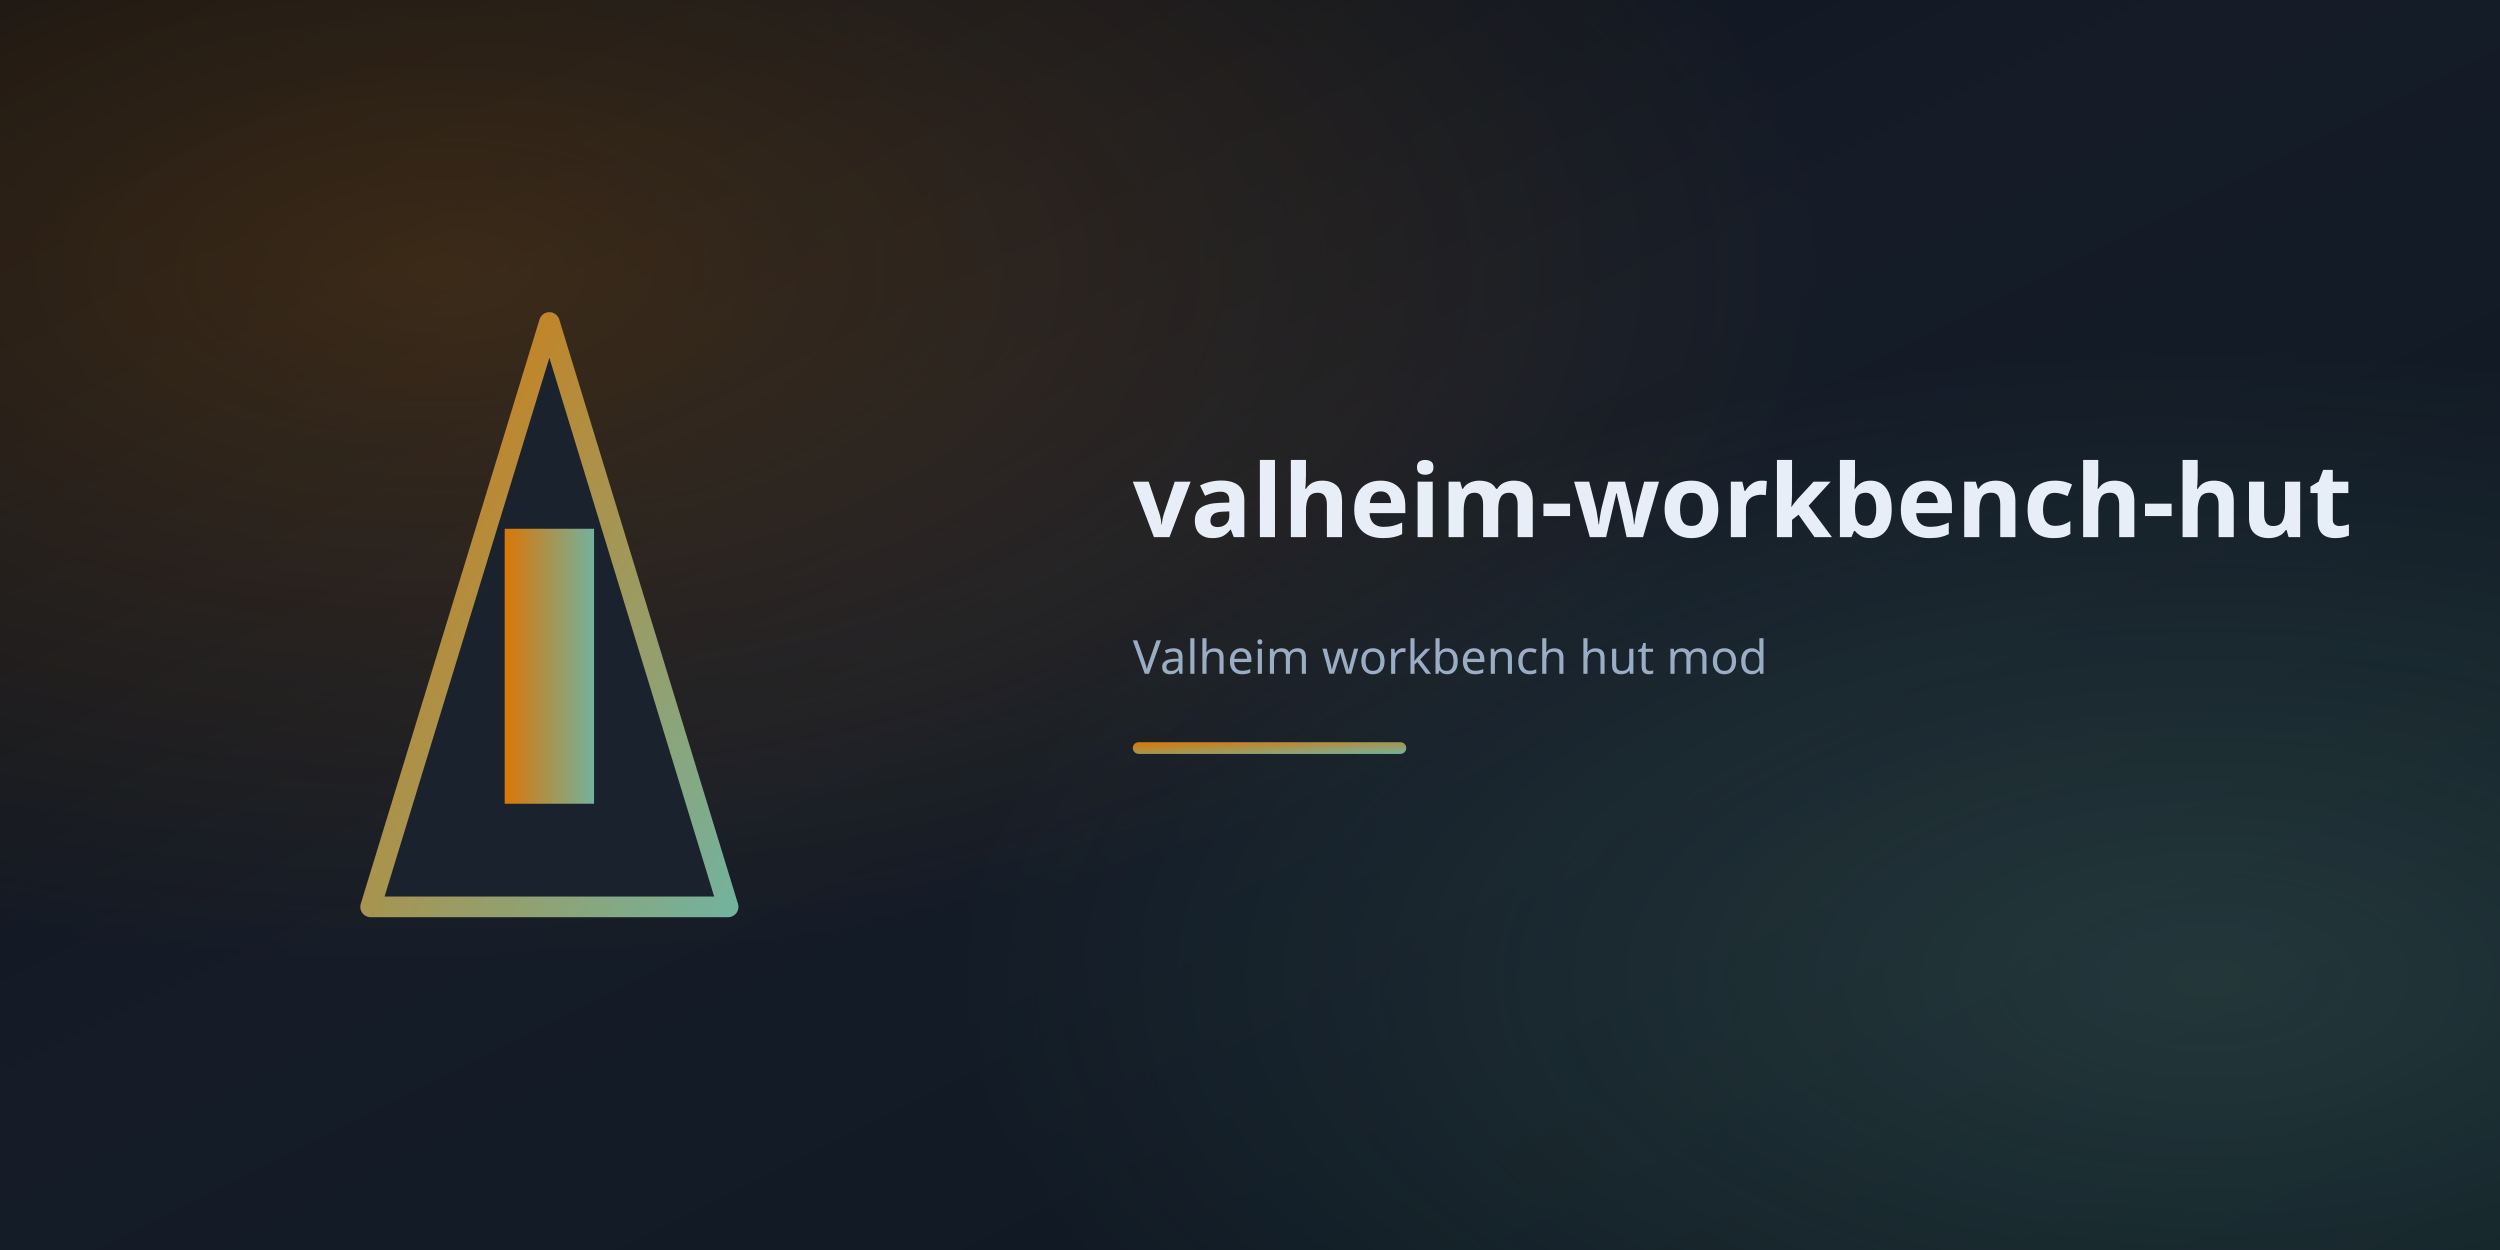
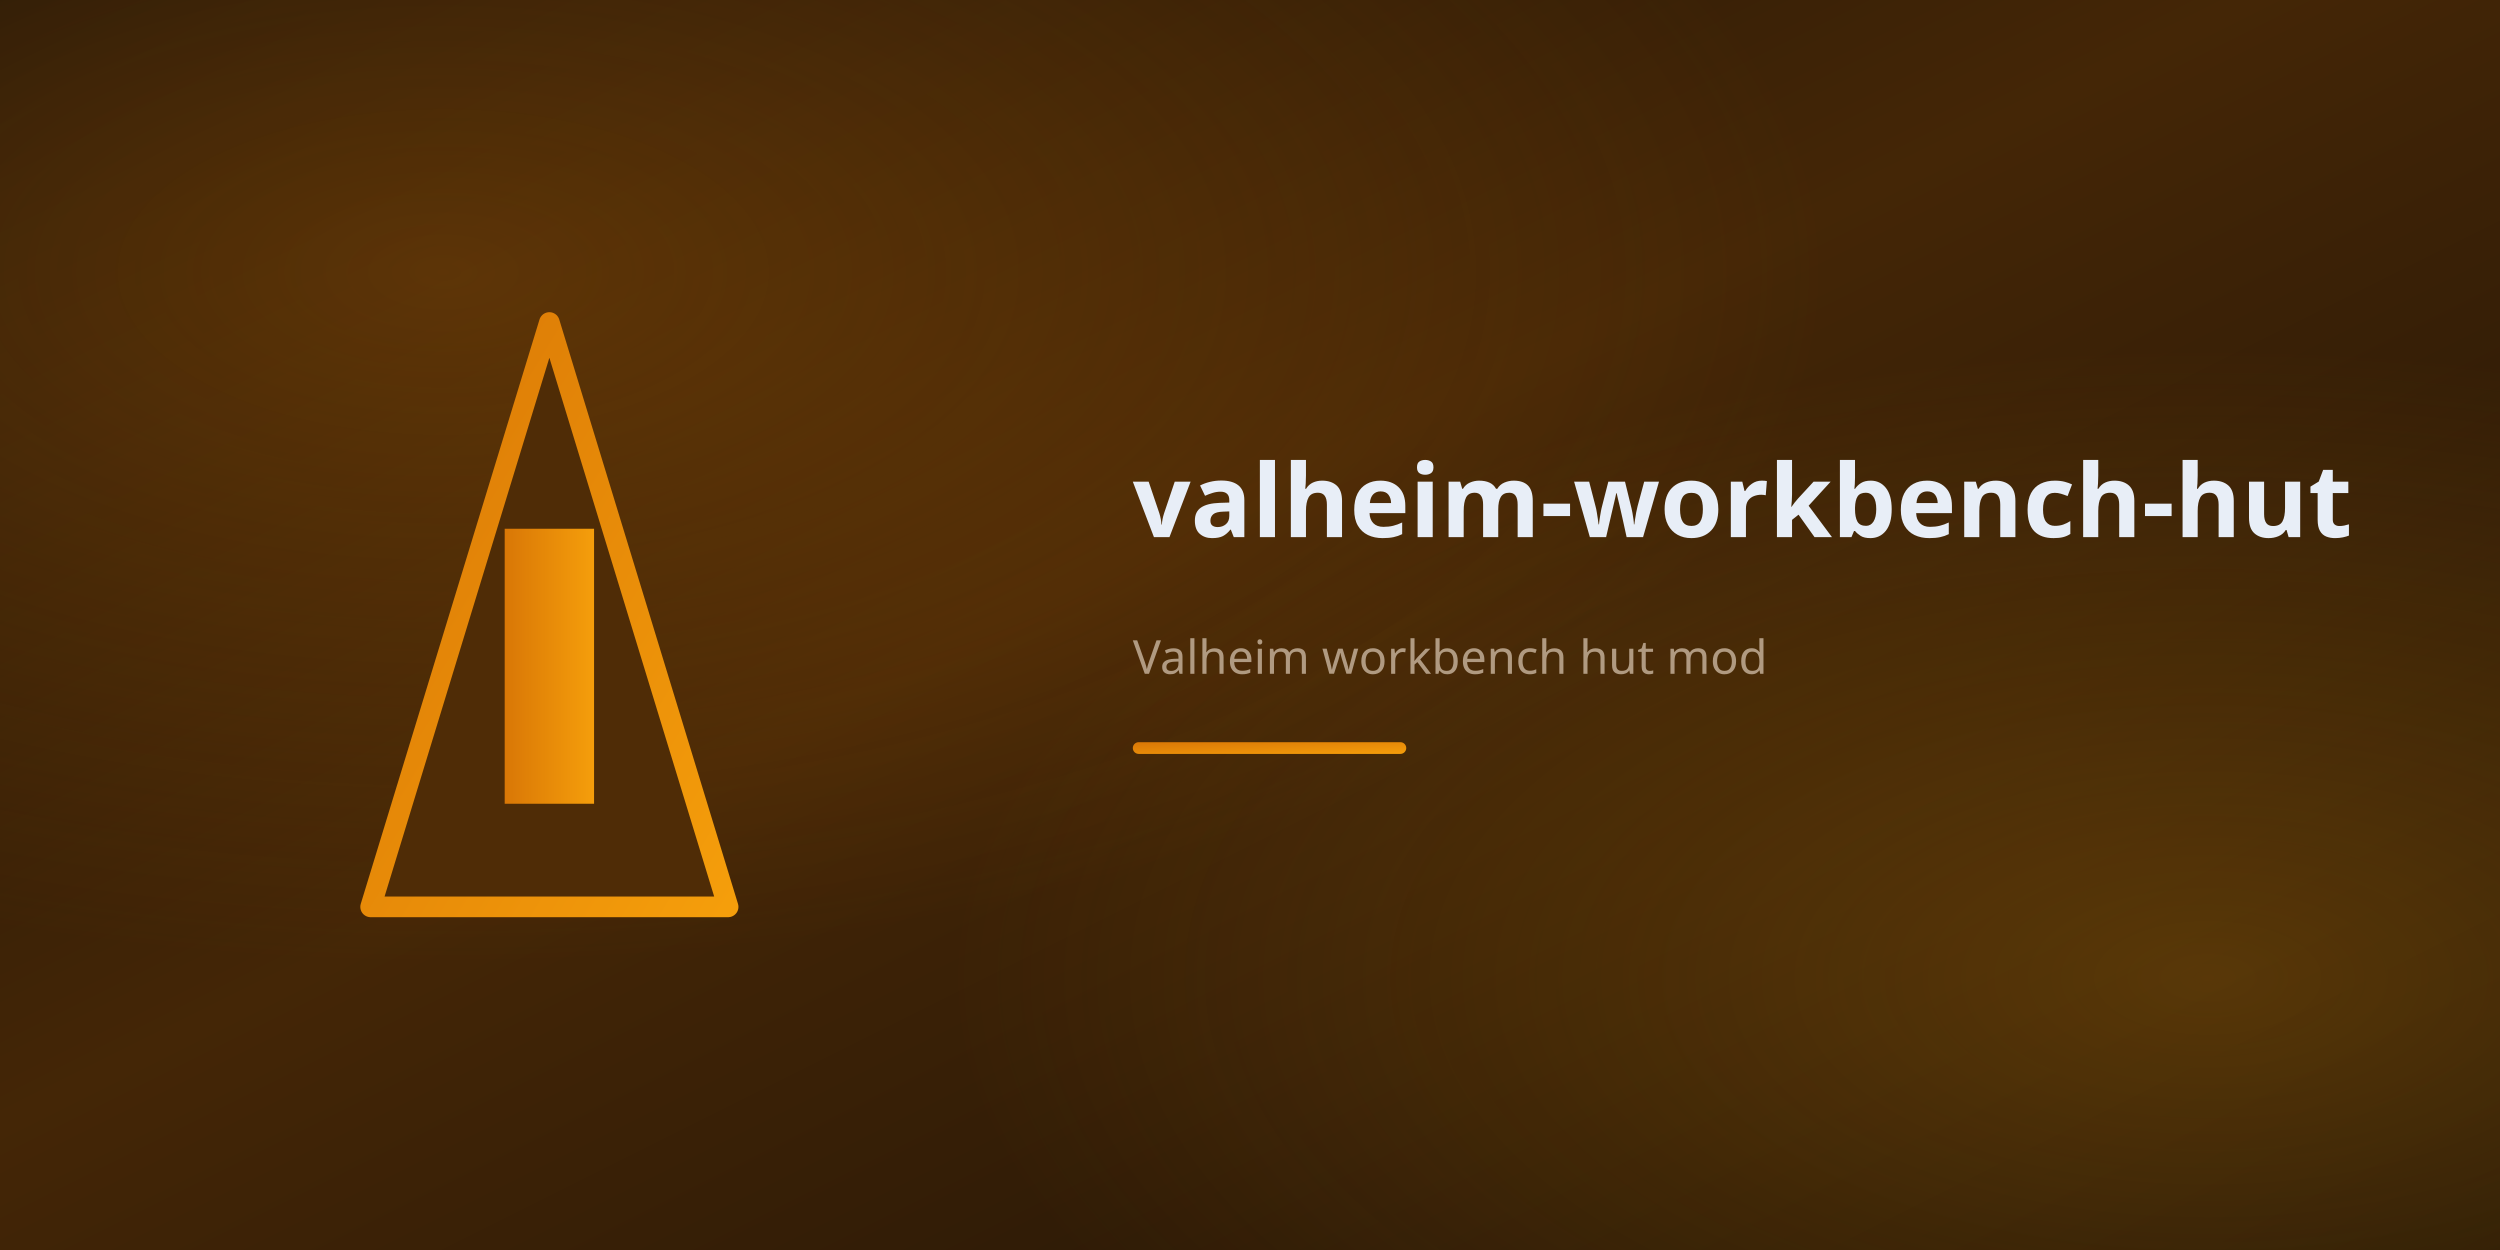
<svg xmlns="http://www.w3.org/2000/svg" viewBox="0 0 1280 640" width="1280" height="640" role="img" aria-label="valheim-workbench-hut">
  <defs>
    <linearGradient id="ac" x1="0" y1="0" x2="1" y2="1">
      <stop offset="0" stop-color="#d97706" />
-       <stop offset="1" stop-color="#74b29c" />
+       <stop offset="1" stop-color="#f59e0b" />
    </linearGradient>
    <linearGradient id="gWarm" x1="0%" y1="0%" x2="100%" y2="0%">
      <stop offset="0%" stop-color="#d97706" />
-       <stop offset="100%" stop-color="#74b29c" />
+       <stop offset="100%" stop-color="#f59e0b" />
    </linearGradient>
    <linearGradient id="canvasGrad" x1="0%" y1="0%" x2="100%" y2="100%">
-       <stop offset="0%" stop-color="#0a0e14" />
-       <stop offset="45%" stop-color="#151c28" />
-       <stop offset="100%" stop-color="#0c1820" />
-     </linearGradient>
-     <linearGradient id="bg" x1="0" y1="0" x2="1" y2="1">
-       <stop offset="0" stop-color="#1e1b4b" />
-       <stop offset="0.55" stop-color="#0f3a4a" />
-       <stop offset="1" stop-color="#0f766e" />
+       <stop offset="0%" stop-color="#1a1107" />
+       <stop offset="45%" stop-color="#442606" />
+       <stop offset="100%" stop-color="#1a1006" />
    </linearGradient>
    <radialGradient id="glowA" cx="18%" cy="22%" r="55%">
-       <stop offset="0%" stop-color="#d97706" stop-opacity="0.22" />
+       <stop offset="0%" stop-color="#d97706" stop-opacity="0.28" />
      <stop offset="100%" stop-color="#d97706" stop-opacity="0" />
    </radialGradient>
    <radialGradient id="glowB" cx="88%" cy="78%" r="50%">
-       <stop offset="0%" stop-color="#74b29c" stop-opacity="0.20" />
-       <stop offset="100%" stop-color="#74b29c" stop-opacity="0" />
+       <stop offset="0%" stop-color="#f59e0b" stop-opacity="0.24" />
+       <stop offset="100%" stop-color="#f59e0b" stop-opacity="0" />
    </radialGradient>
  </defs>
  <rect width="1280" height="640" fill="url(#canvasGrad)" />
  <rect width="1280" height="640" fill="url(#glowA)" />
  <rect width="1280" height="640" fill="url(#glowB)" />
  <g transform="translate(56 94.72) scale(0.88)">
-     <path d="M256 80 L360 420 H152 Z" fill="#1a222d" stroke="url(#ac)" stroke-width="12" stroke-linejoin="round" />
+     <path d="M256 80 L360 420 H152 Z" fill="#4f2c06" stroke="url(#ac)" stroke-width="12" stroke-linejoin="round" />
    <rect x="230" y="200" width="52" height="160" fill="url(#gWarm)" />
  </g>
  <text x="580" y="275" font-family="Segoe UI, system-ui, sans-serif" font-size="52" font-weight="700" fill="#e8eef7">valheim-workbench-hut</text>
-   <text x="580" y="345" font-family="Segoe UI, system-ui, sans-serif" font-size="24" font-weight="500" fill="#9aadc4">Valheim workbench hut mod</text>
+   <text x="580" y="345" font-family="Segoe UI, system-ui, sans-serif" font-size="24" font-weight="500" fill="#b09a81">Valheim workbench hut mod</text>
  <rect x="580" y="380" width="140" height="6" rx="3" fill="url(#ac)" />
</svg>
